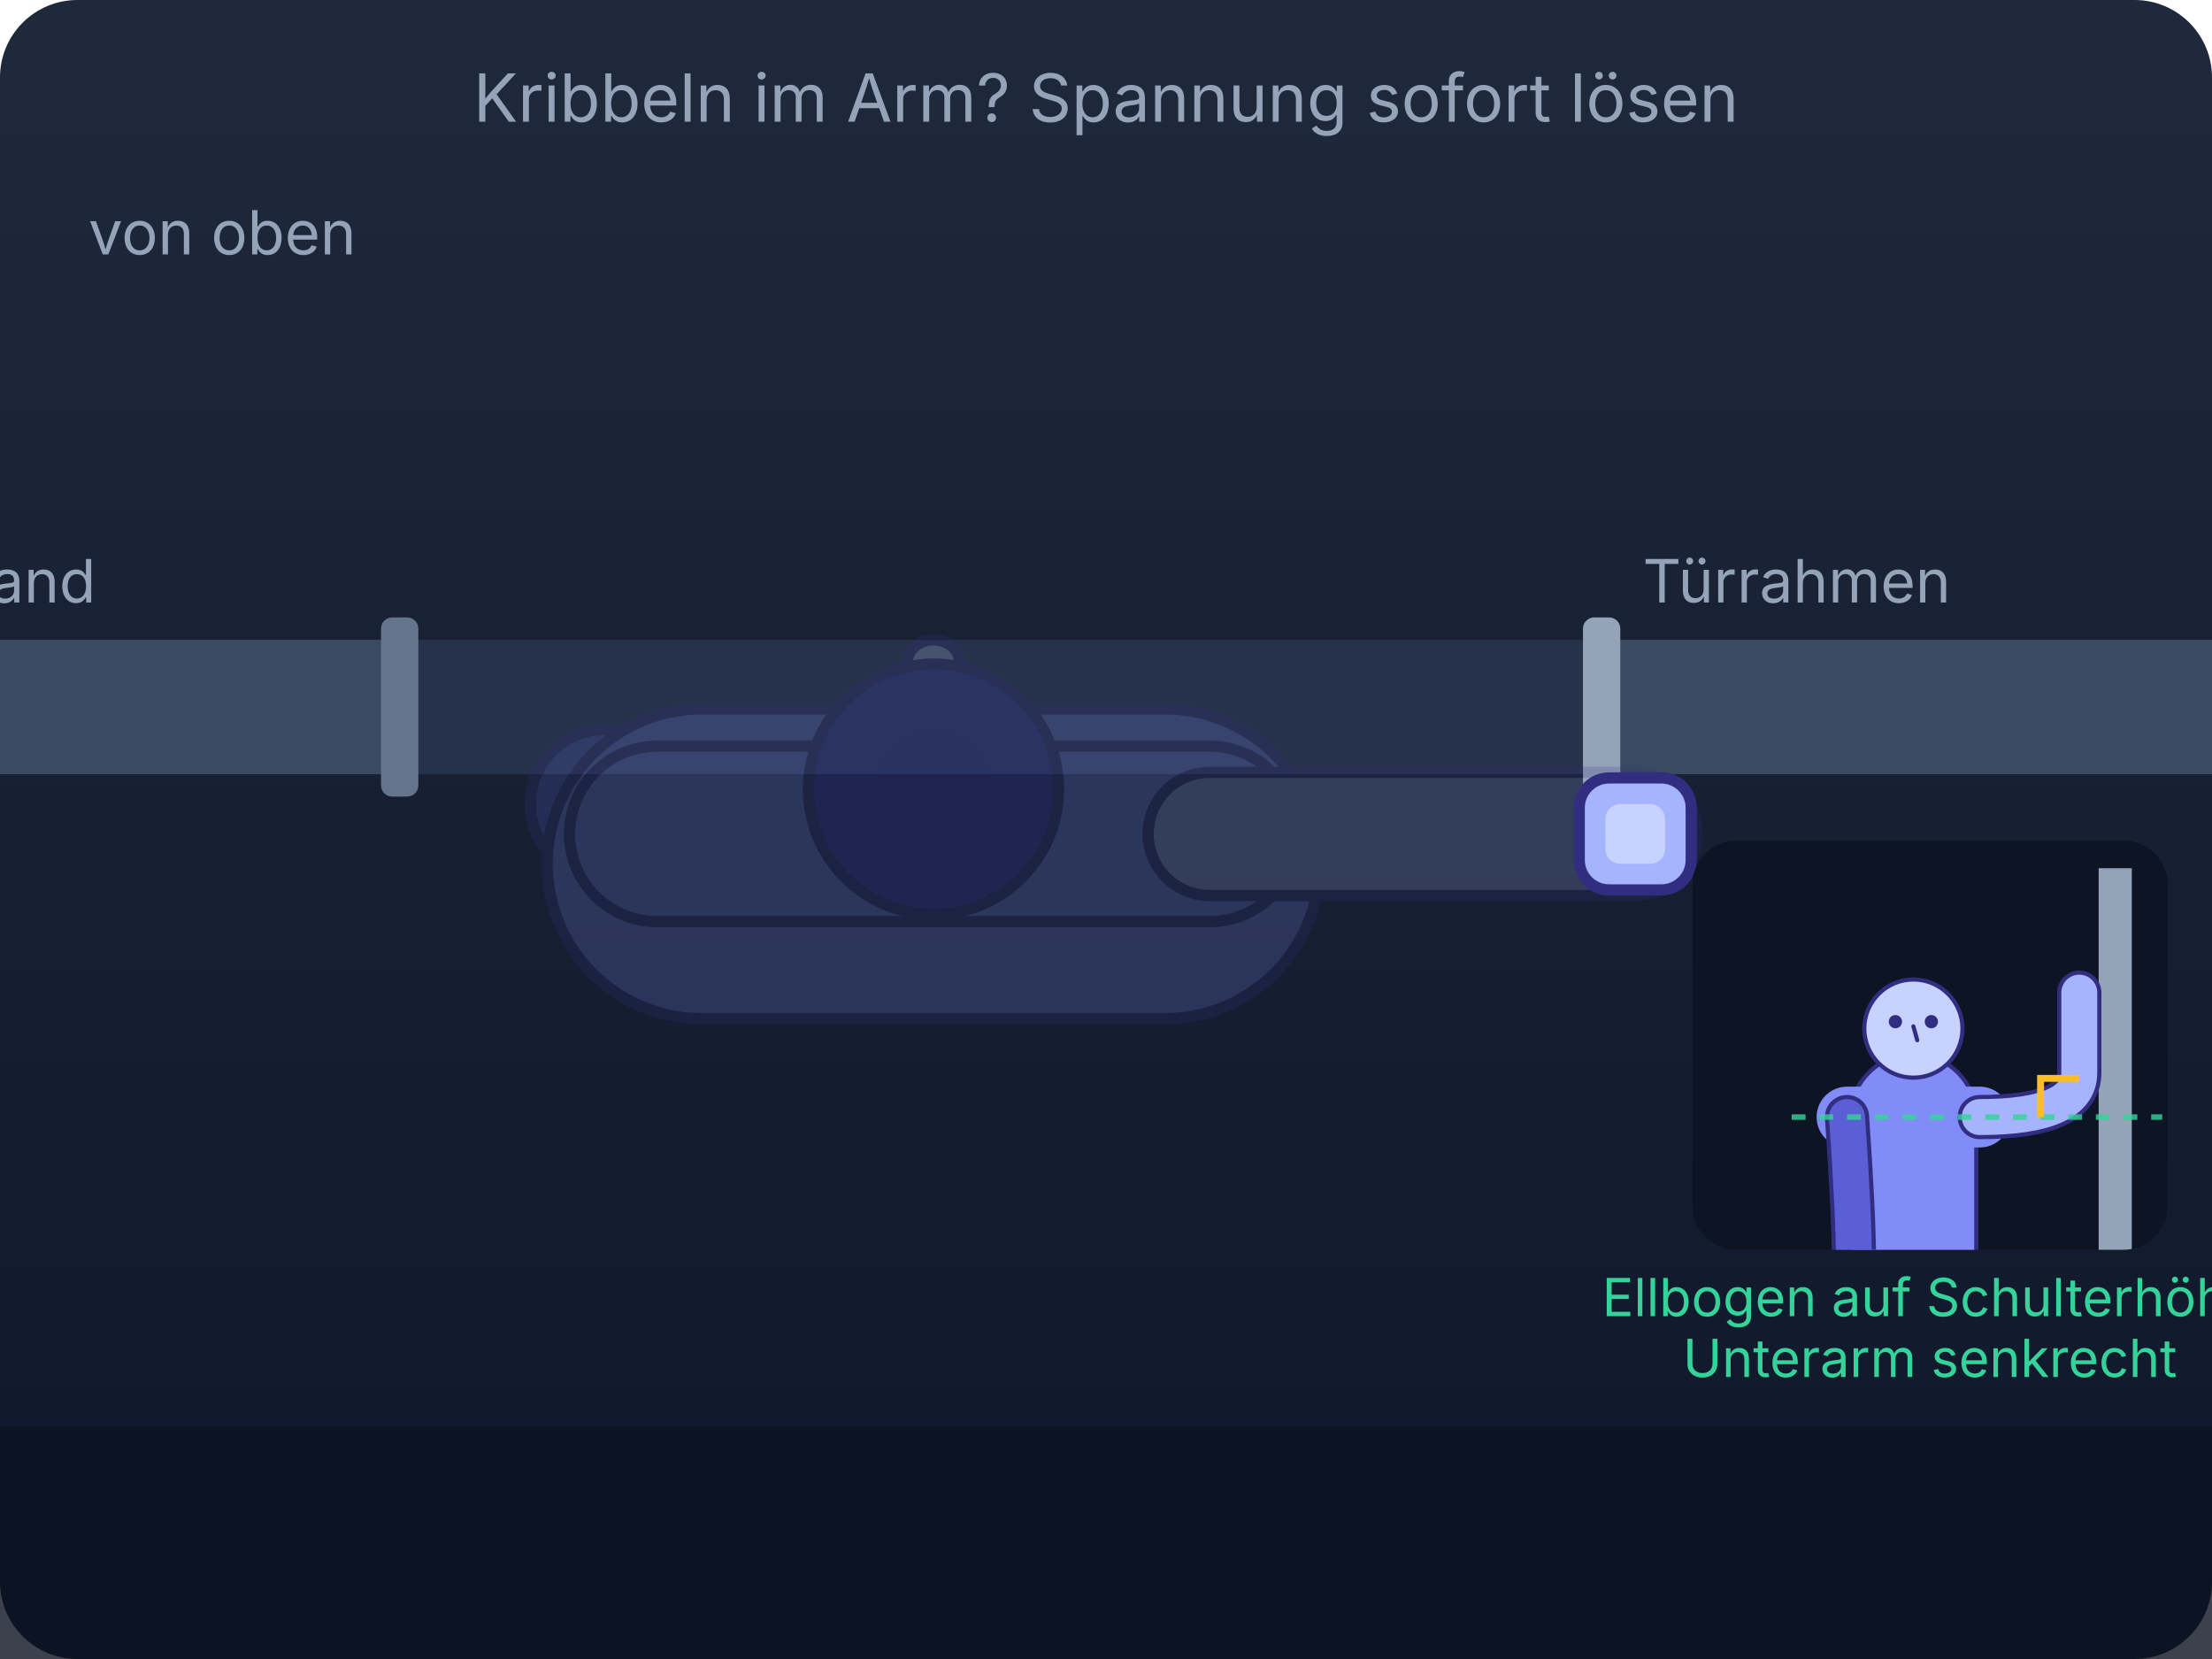
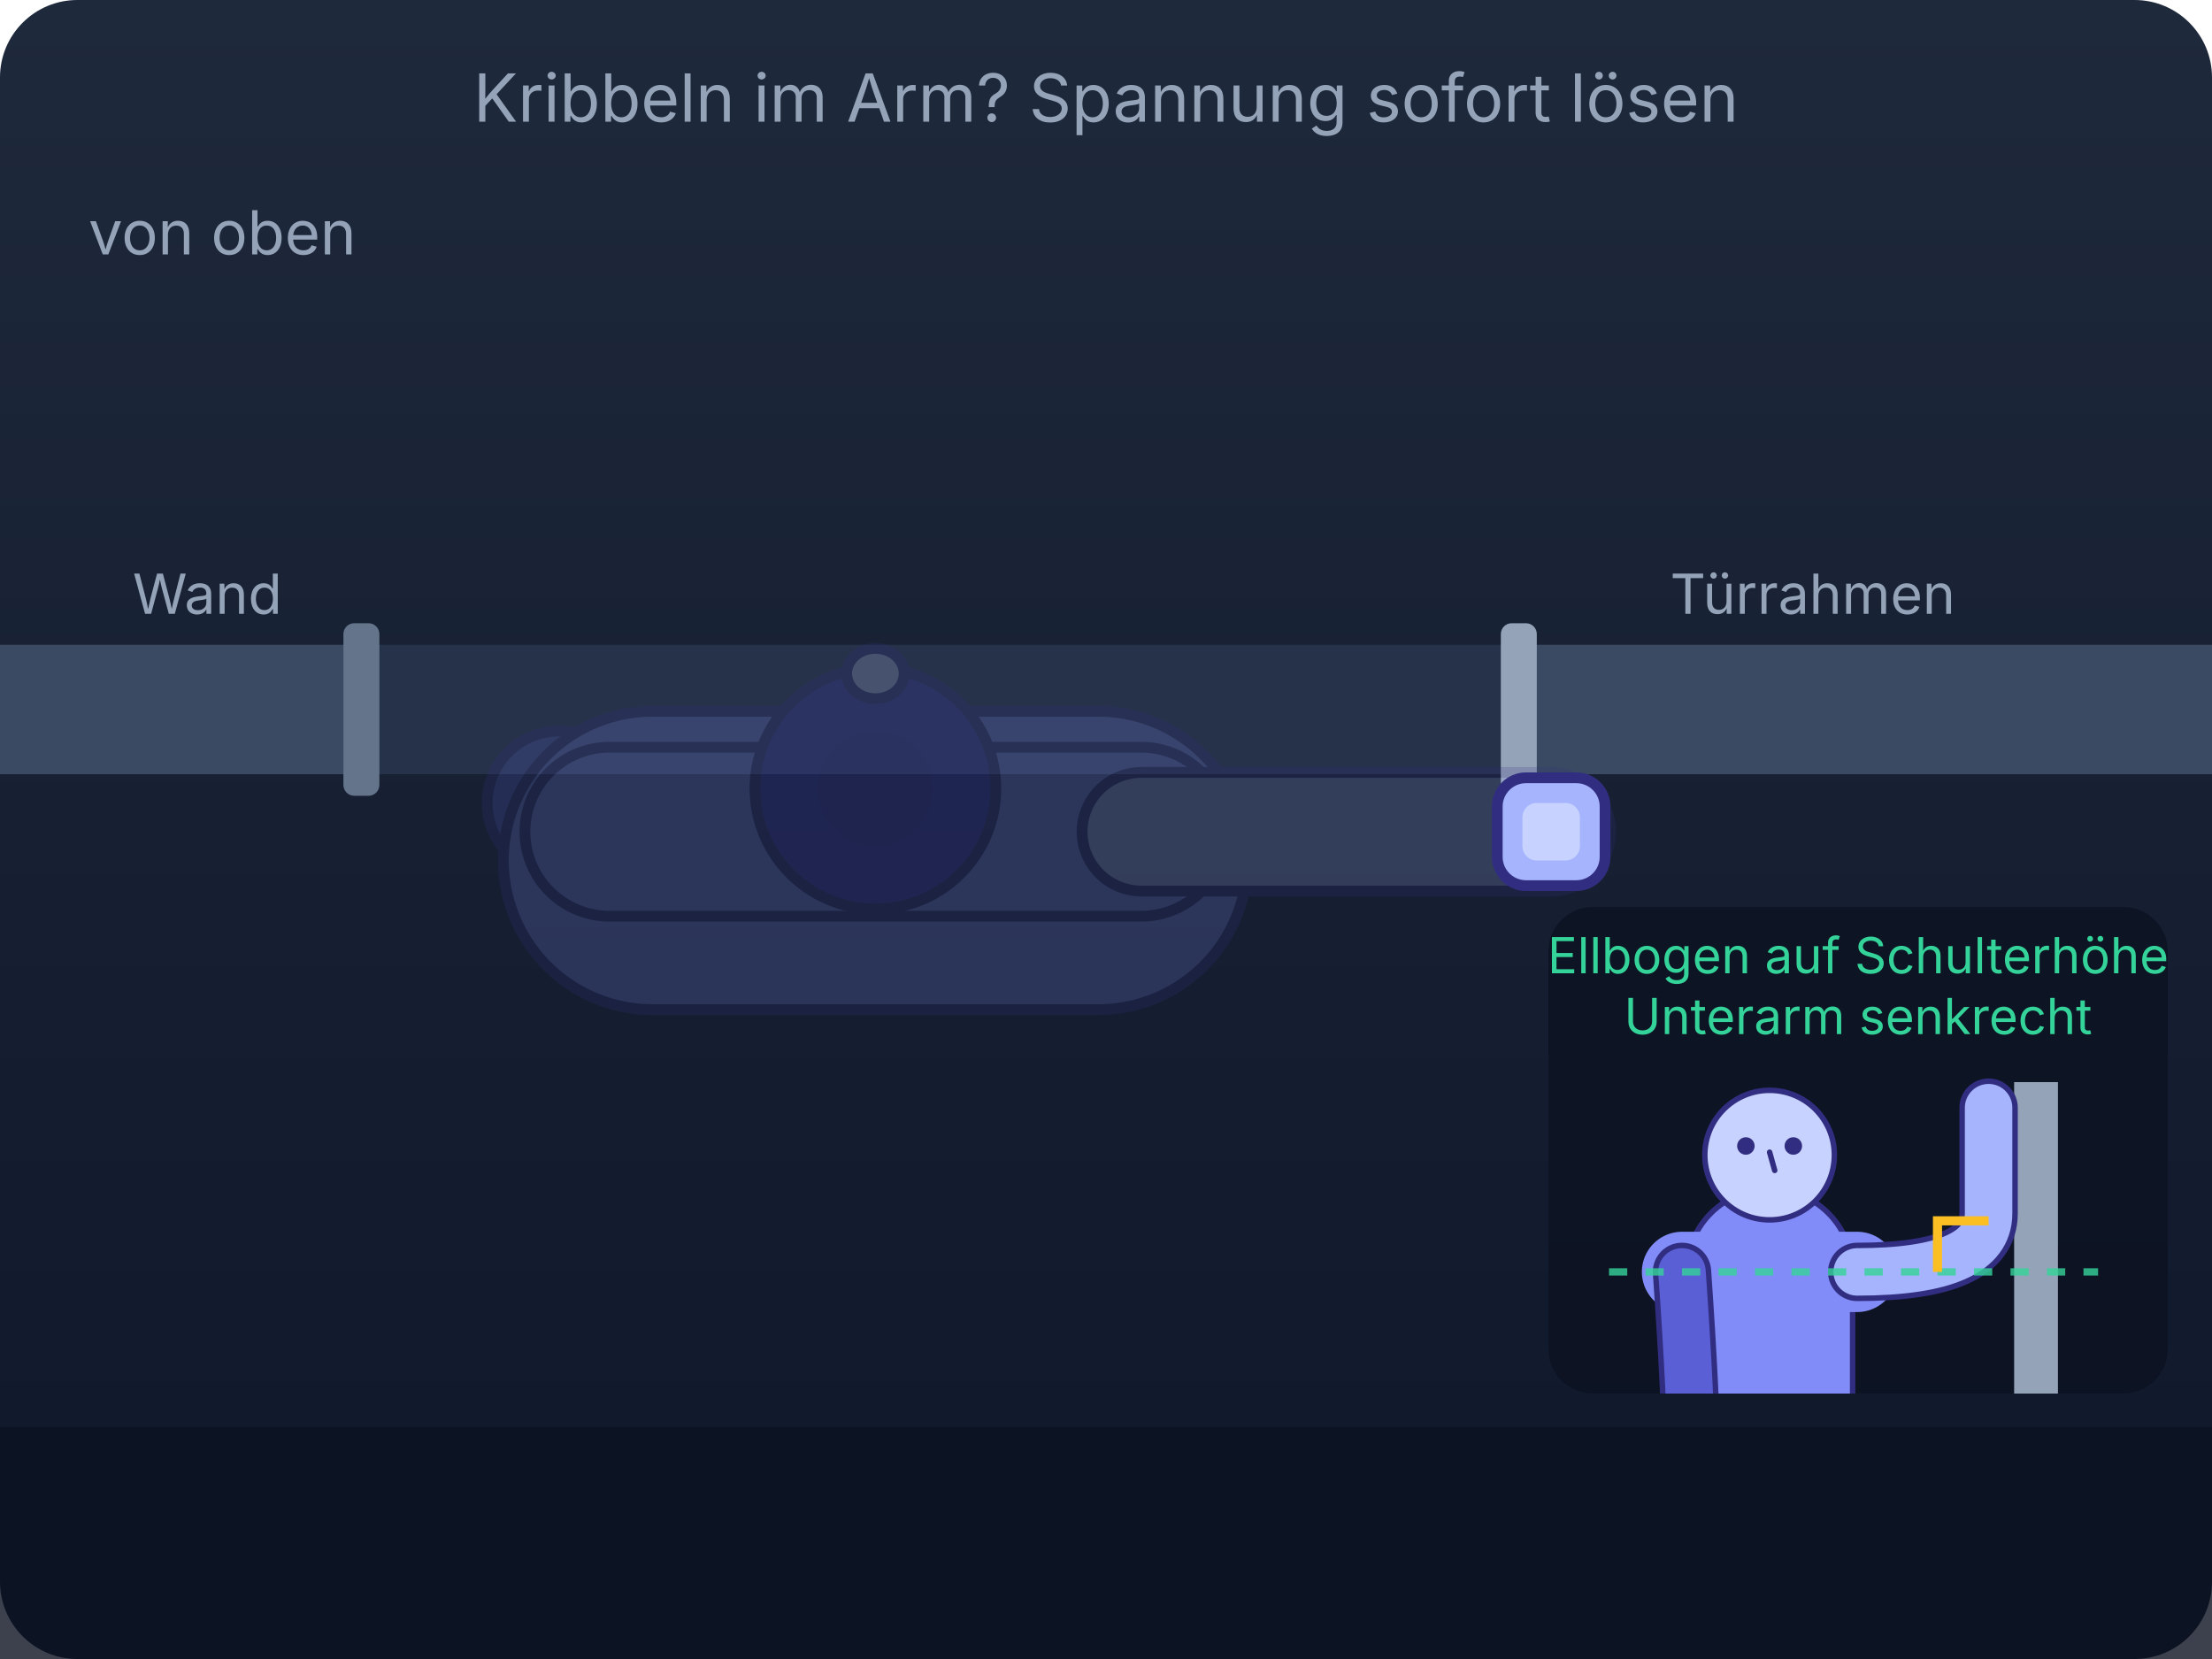
<svg xmlns="http://www.w3.org/2000/svg" width="400" height="300" viewBox="0 0 400 300" font-family="system-ui,-apple-system,sans-serif">
  <defs>
    <linearGradient id="bg" x1="0" y1="0" x2="0" y2="1">
      <stop offset="0" stop-color="#1e293b" />
      <stop offset="1" stop-color="#0f172a" />
    </linearGradient>
    <marker id="arrowhead" viewBox="0 0 10 10" refX="6" refY="5" markerWidth="4" markerHeight="4" orient="auto-start-reverse">
      <path d="M0 0L10 5L0 10Z" fill="#fbbf24" />
    </marker>
    <clipPath id="clipArm">
-       <rect x="306" y="152" width="86" height="74" rx="8" />
+       <rect x="280" y="164" width="112" height="88" rx="8" />
    </clipPath>
  </defs>
  <rect width="400" height="300" rx="14" fill="url(#bg)" />
-   <g transform="translate(185.0 140.0) scale(1.350 1.350) translate(-185.0 -140.0)">
+   <g transform="translate(170.0 140.0) scale(1.300 1.300) translate(-182.0 -140.0)">
    <rect x="104" y="122" width="156" height="18" fill="#26324a" />
    <rect x="8" y="122" width="96" height="18" fill="#3b4a63" />
    <rect x="260" y="122" width="132" height="18" fill="#3b4a63" />
    <rect x="99" y="119" width="5" height="24" rx="1.5" fill="#64748b" />
    <rect x="260" y="119" width="5" height="24" rx="1.5" fill="#94a3b8" />
-     <text x="50" y="117" font-size="8" fill="#94a3b8" text-anchor="middle" font-weight="400">Wand</text>
-     <text x="268" y="117" font-size="8" fill="#94a3b8" text-anchor="start" font-weight="400">Türrahmen</text>
    <g opacity="0.2">
      <circle r="10" fill="#5b5fd6" stroke="#312e81" stroke-width="1.5" cx="129" cy="144" />
      <path fill="none" stroke="#312e81" stroke-width="43" stroke-linecap="round" stroke-linejoin="round" d="M142.0 152.0L204.0 152.0" />
      <path fill="none" stroke="#818cf8" stroke-width="40" stroke-linecap="round" stroke-linejoin="round" d="M142.0 152.0L204.0 152.0" />
      <path fill="none" stroke="#312e81" stroke-width="25" stroke-linecap="round" stroke-linejoin="round" d="M136.0 148.0L210.0 148.0" />
      <path fill="none" stroke="#818cf8" stroke-width="22" stroke-linecap="round" stroke-linejoin="round" d="M136.0 148.0L210.0 148.0" />
      <path fill="none" stroke="#312e81" stroke-width="18" stroke-linecap="round" stroke-linejoin="round" d="M210.0 148.0L267.0 148.0" />
      <path fill="none" stroke="#a5b4fc" stroke-width="15" stroke-linecap="round" stroke-linejoin="round" d="M210.0 148.0L267.0 148.0" />
-       <ellipse rx="3.5" ry="3" fill="#c7d2fe" stroke="#312e81" stroke-width="1.5" cx="173" cy="125" />
      <circle r="17.5" fill="#312e81" cx="173" cy="142" />
      <circle r="16" fill="#4338ca" cx="173" cy="142" />
      <circle r="8" fill="#3b32b8" cx="173" cy="142" />
+       <ellipse rx="4" ry="3.5" fill="#c7d2fe" stroke="#312e81" stroke-width="1.5" cx="173" cy="126" />
    </g>
    <circle r="10" fill="#5b5fd6" stroke="#312e81" stroke-width="1.5">
      <animate attributeName="cx" values="129;129;129;129;129;129;129;129;129;129;129;129;129;129;129;129;129;129;129;129;129.1;129.2;129.3;129.6;129.9;130.4;131;131.7;132.6;133.6;134.7;135.8;137.1;138.4;139.7;140.9;142;143;143.9;144.5;144.9;144.9;145;145;145;145.1;145.2;145.3;145.4;145.5;145.7;145.8;145.9;146;146.2;146.3;146.4;146.5;146.6;146.7;146.7;146.8;146.8;146.8;146.7;146.7;146.6;146.5;146.5;146.3;146.2;146.1;146;145.9;145.7;145.6;145.5;145.4;145.3;145.2;145.1;145;145;144.9;144.9;144.9;144.9;144.9;144.9;144.9;144.9;144.9;144.7;144.1;143.1;141.8;140.3;138.7;137.1;135.6;134.1;132.8;131.7;130.8;130.2;129.7;129.3;129.1;129.1;129;129;129;129;129;129;129" dur="9.6s" repeatCount="indefinite" />
      <animate attributeName="cy" values="144;144;144;144;144;144;144;144;144;144;144;144;144;144;144;144;144;144;143.6;142.6;141.2;139.3;137.1;134.5;131.7;128.6;125.4;122;118.6;115.2;111.9;108.6;105.5;102.6;100;97.6;95.5;93.7;92.3;91.3;90.7;90.6;90.6;90.5;90.4;90.3;90.2;90;89.9;89.7;89.5;89.3;89.1;88.9;88.7;88.6;88.4;88.2;88.1;88;87.9;87.9;87.8;87.8;87.9;87.9;88;88.2;88.3;88.5;88.6;88.8;89;89.2;89.4;89.6;89.8;89.9;90.1;90.2;90.4;90.5;90.5;90.6;90.6;90.6;90.6;90.6;90.6;90.6;90.6;90.6;90.9;92;93.7;95.9;98.6;101.9;105.4;109.3;113.4;117.7;121.9;126.1;130;133.7;137;139.8;141.9;143.4;144;144;144;144;144;144" dur="9.6s" repeatCount="indefinite" />
    </circle>
    <path fill="none" stroke="#312e81" stroke-width="43" stroke-linecap="round" stroke-linejoin="round">
      <animate attributeName="d" values="M142.0 152.0L204.0 152.0;M142.0 152.0L204.0 152.0;M142.0 152.0L204.0 152.0;M142.0 152.0L204.0 152.0;M142.0 152.0L204.0 152.0;M142.0 152.0L204.0 152.0;M142.0 152.0L204.0 152.0;M142.0 152.0L204.0 152.0;M142.0 152.0L204.0 152.0;M142.0 152.0L204.0 152.0;M142.0 152.0L204.0 152.0;M142.0 152.0L204.0 152.0;M142.0 152.0L204.0 152.0;M142.0 152.0L204.0 152.0;M142.0 152.0L204.0 152.0;M142.0 152.0L204.0 152.0;M142.0 152.0L204.0 152.0;M142.0 152.0L204.0 152.0;M142.0 151.6L204.0 151.7;M142.0 150.7L204.0 151.0;M142.0 149.3L204.0 150.0;M142.0 147.5L204.0 148.6;M142.1 145.4L204.1 147.0;M142.3 143.0L204.3 145.1;M142.5 140.2L204.5 143.1;M142.9 137.3L204.8 140.9;M143.4 134.2L205.3 138.5;M144.0 131.0L205.8 136.1;M144.8 127.8L206.5 133.7;M145.6 124.6L207.3 131.3;M146.6 121.4L208.1 128.9;M147.7 118.3L209.1 126.6;M148.8 115.3L210.1 124.4;M150.0 112.6L211.2 122.3;M151.1 110.0L212.2 120.5;M152.3 107.7L213.3 118.8;M153.3 105.8L214.2 117.4;M154.2 104.1L215.1 116.1;M155.0 102.8L215.7 115.2;M155.6 101.8L216.3 114.5;M155.9 101.3L216.6 114.1;M156.0 101.1L216.6 114.0;M156.0 101.1L216.6 114.0;M156.0 101.1L216.7 114.0;M156.1 101.0L216.7 113.9;M156.2 100.9L216.8 113.8;M156.2 100.7L216.9 113.7;M156.3 100.6L216.9 113.6;M156.4 100.4L217.0 113.5;M156.5 100.3L217.1 113.4;M156.7 100.1L217.2 113.3;M156.8 99.9L217.3 113.1;M156.9 99.7L217.4 113.0;M157.0 99.5L217.6 112.9;M157.1 99.4L217.7 112.8;M157.2 99.2L217.8 112.6;M157.3 99.0L217.9 112.5;M157.4 98.9L217.9 112.4;M157.5 98.8L218.0 112.3;M157.6 98.7L218.1 112.3;M157.6 98.6L218.1 112.2;M157.7 98.5L218.2 112.2;M157.7 98.5L218.2 112.1;M157.7 98.5L218.2 112.2;M157.7 98.5L218.1 112.2;M157.6 98.6L218.1 112.2;M157.6 98.7L218.1 112.3;M157.5 98.8L218.0 112.4;M157.4 98.9L217.9 112.5;M157.3 99.1L217.8 112.6;M157.2 99.3L217.7 112.7;M157.1 99.4L217.6 112.8;M157.0 99.6L217.5 112.9;M156.8 99.8L217.4 113.1;M156.7 100.0L217.3 113.2;M156.6 100.2L217.2 113.3;M156.5 100.3L217.1 113.5;M156.4 100.5L217.0 113.6;M156.3 100.7L216.9 113.7;M156.2 100.8L216.8 113.8;M156.1 100.9L216.8 113.9;M156.1 101.0L216.7 113.9;M156.0 101.1L216.7 114.0;M156.0 101.1L216.6 114.0;M156.0 101.1L216.6 114.0;M156.0 101.1L216.6 114.0;M156.0 101.1L216.6 114.0;M156.0 101.1L216.6 114.0;M156.0 101.1L216.6 114.0;M156.0 101.1L216.6 114.0;M156.0 101.1L216.6 114.0;M156.0 101.1L216.6 114.0;M155.8 101.5L216.5 114.3;M155.2 102.4L215.9 115.0;M154.3 104.0L215.1 116.1;M153.1 106.2L214.0 117.6;M151.7 108.8L212.8 119.6;M150.3 111.8L211.5 121.8;M148.8 115.2L210.2 124.3;M147.4 119.0L208.9 127.1;M146.1 122.9L207.7 130.0;M145.0 126.9L206.7 133.0;M144.0 130.9L205.8 136.0;M143.3 134.9L205.1 139.0;M142.7 138.7L204.6 141.9;M142.4 142.2L204.3 144.6;M142.1 145.3L204.1 146.9;M142.0 148.0L204.0 148.9;M142.0 150.0L204.0 150.5;M142.0 151.4L204.0 151.5;M142.0 152.0L204.0 152.0;M142.0 152.0L204.0 152.0;M142.0 152.0L204.0 152.0;M142.0 152.0L204.0 152.0;M142.0 152.0L204.0 152.0;M142.0 152.0L204.0 152.0" dur="9.6s" repeatCount="indefinite" />
    </path>
    <path fill="none" stroke="#818cf8" stroke-width="40" stroke-linecap="round" stroke-linejoin="round">
      <animate attributeName="d" values="M142.0 152.0L204.0 152.0;M142.0 152.0L204.0 152.0;M142.0 152.0L204.0 152.0;M142.0 152.0L204.0 152.0;M142.0 152.0L204.0 152.0;M142.0 152.0L204.0 152.0;M142.0 152.0L204.0 152.0;M142.0 152.0L204.0 152.0;M142.0 152.0L204.0 152.0;M142.0 152.0L204.0 152.0;M142.0 152.0L204.0 152.0;M142.0 152.0L204.0 152.0;M142.0 152.0L204.0 152.0;M142.0 152.0L204.0 152.0;M142.0 152.0L204.0 152.0;M142.0 152.0L204.0 152.0;M142.0 152.0L204.0 152.0;M142.0 152.0L204.0 152.0;M142.0 151.6L204.0 151.7;M142.0 150.7L204.0 151.0;M142.0 149.3L204.0 150.0;M142.0 147.5L204.0 148.6;M142.1 145.4L204.1 147.0;M142.3 143.0L204.3 145.1;M142.5 140.2L204.5 143.1;M142.9 137.3L204.8 140.9;M143.4 134.2L205.3 138.5;M144.0 131.0L205.8 136.1;M144.8 127.8L206.5 133.7;M145.6 124.6L207.3 131.3;M146.6 121.4L208.1 128.9;M147.7 118.3L209.1 126.6;M148.8 115.3L210.1 124.4;M150.0 112.6L211.2 122.3;M151.1 110.0L212.2 120.5;M152.3 107.7L213.3 118.8;M153.3 105.8L214.2 117.4;M154.2 104.1L215.1 116.1;M155.0 102.8L215.7 115.2;M155.6 101.8L216.3 114.5;M155.9 101.3L216.6 114.1;M156.0 101.1L216.6 114.0;M156.0 101.1L216.6 114.0;M156.0 101.1L216.7 114.0;M156.1 101.0L216.7 113.9;M156.2 100.9L216.8 113.8;M156.2 100.7L216.9 113.7;M156.3 100.6L216.9 113.6;M156.4 100.4L217.0 113.5;M156.5 100.3L217.1 113.4;M156.7 100.1L217.2 113.3;M156.8 99.9L217.3 113.1;M156.9 99.7L217.4 113.0;M157.0 99.5L217.6 112.9;M157.1 99.4L217.7 112.8;M157.2 99.2L217.8 112.6;M157.3 99.0L217.9 112.5;M157.4 98.9L217.9 112.4;M157.5 98.8L218.0 112.3;M157.6 98.7L218.1 112.3;M157.6 98.6L218.1 112.2;M157.7 98.5L218.2 112.2;M157.7 98.5L218.2 112.1;M157.7 98.5L218.2 112.2;M157.7 98.5L218.1 112.2;M157.6 98.6L218.1 112.2;M157.6 98.7L218.1 112.3;M157.5 98.8L218.0 112.4;M157.4 98.9L217.9 112.5;M157.3 99.1L217.8 112.6;M157.2 99.3L217.7 112.7;M157.1 99.4L217.6 112.8;M157.0 99.6L217.5 112.9;M156.8 99.8L217.4 113.1;M156.7 100.0L217.3 113.2;M156.6 100.2L217.2 113.3;M156.5 100.3L217.1 113.5;M156.4 100.5L217.0 113.6;M156.3 100.7L216.9 113.7;M156.2 100.8L216.8 113.8;M156.1 100.9L216.8 113.9;M156.1 101.0L216.7 113.9;M156.0 101.1L216.7 114.0;M156.0 101.1L216.6 114.0;M156.0 101.1L216.6 114.0;M156.0 101.1L216.6 114.0;M156.0 101.1L216.6 114.0;M156.0 101.1L216.6 114.0;M156.0 101.1L216.6 114.0;M156.0 101.1L216.6 114.0;M156.0 101.1L216.6 114.0;M156.0 101.1L216.6 114.0;M155.8 101.5L216.5 114.3;M155.2 102.4L215.9 115.0;M154.3 104.0L215.1 116.1;M153.1 106.2L214.0 117.6;M151.7 108.8L212.8 119.6;M150.3 111.8L211.5 121.8;M148.8 115.2L210.2 124.3;M147.4 119.0L208.9 127.1;M146.1 122.9L207.7 130.0;M145.0 126.9L206.7 133.0;M144.0 130.9L205.8 136.0;M143.3 134.9L205.1 139.0;M142.7 138.7L204.6 141.9;M142.4 142.2L204.3 144.6;M142.1 145.3L204.1 146.9;M142.0 148.0L204.0 148.9;M142.0 150.0L204.0 150.5;M142.0 151.4L204.0 151.5;M142.0 152.0L204.0 152.0;M142.0 152.0L204.0 152.0;M142.0 152.0L204.0 152.0;M142.0 152.0L204.0 152.0;M142.0 152.0L204.0 152.0;M142.0 152.0L204.0 152.0" dur="9.6s" repeatCount="indefinite" />
    </path>
    <path fill="none" stroke="#312e81" stroke-width="25" stroke-linecap="round" stroke-linejoin="round">
      <animate attributeName="d" values="M136.0 148.0L210.0 148.0;M136.0 148.0L210.0 148.0;M136.0 148.0L210.0 148.0;M136.0 148.0L210.0 148.0;M136.0 148.0L210.0 148.0;M136.0 148.0L210.0 148.0;M136.0 148.0L210.0 148.0;M136.0 148.0L210.0 148.0;M136.0 148.0L210.0 148.0;M136.0 148.0L210.0 148.0;M136.0 148.0L210.0 148.0;M136.0 148.0L210.0 148.0;M136.0 148.0L210.0 148.0;M136.0 148.0L210.0 148.0;M136.0 148.0L210.0 148.0;M136.0 148.0L210.0 148.0;M136.0 148.0L210.0 148.0;M136.0 148.0L210.0 148.0;M136.0 147.6L210.0 147.7;M136.0 146.7L210.0 147.0;M136.0 145.3L210.0 146.0;M136.1 143.4L210.1 144.7;M136.2 141.3L210.2 143.1;M136.4 138.7L210.4 141.3;M136.7 136.0L210.7 139.4;M137.2 133.0L211.0 137.2;M137.7 129.8L211.5 135.0;M138.4 126.6L212.1 132.6;M139.2 123.3L212.8 130.3;M140.1 119.9L213.7 127.9;M141.1 116.7L214.6 125.6;M142.2 113.5L215.6 123.4;M143.4 110.5L216.6 121.3;M144.7 107.7L217.7 119.3;M145.9 105.1L218.8 117.5;M147.1 102.7L219.9 115.9;M148.2 100.7L220.9 114.5;M149.1 99.0L221.7 113.4;M149.9 97.6L222.4 112.5;M150.5 96.7L223.0 111.8;M150.9 96.1L223.3 111.4;M151.0 96.0L223.3 111.4;M151.0 95.9L223.4 111.3;M151.0 95.9L223.4 111.3;M151.1 95.8L223.4 111.2;M151.1 95.7L223.5 111.2;M151.2 95.6L223.6 111.1;M151.3 95.4L223.7 111.0;M151.4 95.3L223.7 110.9;M151.5 95.1L223.8 110.8;M151.6 94.9L223.9 110.6;M151.8 94.7L224.1 110.5;M151.9 94.5L224.2 110.4;M152.0 94.3L224.3 110.3;M152.1 94.2L224.4 110.2;M152.2 94.0L224.5 110.0;M152.4 93.8L224.6 109.9;M152.5 93.7L224.7 109.8;M152.5 93.5L224.7 109.7;M152.6 93.4L224.8 109.7;M152.7 93.4L224.9 109.6;M152.7 93.3L224.9 109.6;M152.7 93.3L224.9 109.6;M152.7 93.3L224.9 109.6;M152.7 93.3L224.9 109.6;M152.6 93.4L224.8 109.6;M152.6 93.5L224.8 109.7;M152.5 93.6L224.7 109.8;M152.4 93.7L224.6 109.9;M152.3 93.9L224.5 110.0;M152.2 94.1L224.4 110.1;M152.1 94.2L224.3 110.2;M152.0 94.4L224.2 110.3;M151.8 94.6L224.1 110.4;M151.7 94.8L224.0 110.6;M151.6 95.0L223.9 110.7;M151.5 95.2L223.8 110.8;M151.4 95.3L223.7 110.9;M151.3 95.5L223.6 111.0;M151.2 95.6L223.5 111.1;M151.1 95.7L223.5 111.2;M151.0 95.8L223.4 111.3;M151.0 95.9L223.4 111.3;M151.0 96.0L223.3 111.4;M151.0 96.0L223.3 111.4;M151.0 96.0L223.3 111.4;M151.0 96.0L223.3 111.4;M151.0 96.0L223.3 111.4;M151.0 96.0L223.3 111.4;M151.0 96.0L223.3 111.4;M151.0 96.0L223.3 111.4;M151.0 96.0L223.3 111.4;M150.7 96.3L223.2 111.6;M150.1 97.3L222.6 112.3;M149.2 98.9L221.7 113.4;M147.9 101.1L220.6 114.8;M146.5 103.8L219.4 116.7;M145.0 106.9L218.0 118.8;M143.5 110.4L216.7 121.2;M142.0 114.2L215.4 123.9;M140.6 118.2L214.1 126.7;M139.4 122.3L213.0 129.6;M138.4 126.5L212.1 132.6;M137.6 130.5L211.4 135.5;M136.9 134.4L210.8 138.2;M136.5 138.0L210.5 140.8;M136.2 141.2L210.2 143.1;M136.1 143.9L210.1 145.0;M136.0 146.0L210.0 146.5;M136.0 147.4L210.0 147.5;M136.0 148.0L210.0 148.0;M136.0 148.0L210.0 148.0;M136.0 148.0L210.0 148.0;M136.0 148.0L210.0 148.0;M136.0 148.0L210.0 148.0;M136.0 148.0L210.0 148.0" dur="9.6s" repeatCount="indefinite" />
    </path>
    <path fill="none" stroke="#818cf8" stroke-width="22" stroke-linecap="round" stroke-linejoin="round">
      <animate attributeName="d" values="M136.0 148.0L210.0 148.0;M136.0 148.0L210.0 148.0;M136.0 148.0L210.0 148.0;M136.0 148.0L210.0 148.0;M136.0 148.0L210.0 148.0;M136.0 148.0L210.0 148.0;M136.0 148.0L210.0 148.0;M136.0 148.0L210.0 148.0;M136.0 148.0L210.0 148.0;M136.0 148.0L210.0 148.0;M136.0 148.0L210.0 148.0;M136.0 148.0L210.0 148.0;M136.0 148.0L210.0 148.0;M136.0 148.0L210.0 148.0;M136.0 148.0L210.0 148.0;M136.0 148.0L210.0 148.0;M136.0 148.0L210.0 148.0;M136.0 148.0L210.0 148.0;M136.0 147.6L210.0 147.7;M136.0 146.7L210.0 147.0;M136.0 145.3L210.0 146.0;M136.1 143.4L210.1 144.7;M136.2 141.3L210.2 143.1;M136.4 138.7L210.4 141.3;M136.7 136.0L210.7 139.4;M137.2 133.0L211.0 137.2;M137.7 129.8L211.5 135.0;M138.4 126.6L212.1 132.6;M139.2 123.3L212.8 130.3;M140.1 119.9L213.7 127.9;M141.1 116.7L214.6 125.6;M142.2 113.5L215.6 123.4;M143.4 110.5L216.6 121.3;M144.7 107.7L217.7 119.3;M145.9 105.1L218.8 117.5;M147.1 102.7L219.9 115.9;M148.2 100.7L220.9 114.5;M149.1 99.0L221.7 113.4;M149.9 97.6L222.4 112.5;M150.5 96.7L223.0 111.8;M150.9 96.1L223.3 111.4;M151.0 96.0L223.3 111.4;M151.0 95.9L223.4 111.3;M151.0 95.9L223.4 111.3;M151.1 95.8L223.4 111.2;M151.1 95.7L223.5 111.2;M151.2 95.6L223.6 111.1;M151.3 95.4L223.7 111.0;M151.4 95.3L223.7 110.9;M151.5 95.1L223.8 110.8;M151.6 94.9L223.9 110.6;M151.8 94.7L224.1 110.5;M151.9 94.5L224.2 110.4;M152.0 94.3L224.3 110.3;M152.1 94.2L224.4 110.2;M152.2 94.0L224.5 110.0;M152.4 93.8L224.6 109.9;M152.5 93.7L224.7 109.8;M152.5 93.5L224.7 109.7;M152.6 93.4L224.8 109.7;M152.7 93.4L224.9 109.6;M152.7 93.3L224.9 109.6;M152.7 93.3L224.9 109.6;M152.7 93.3L224.9 109.6;M152.7 93.3L224.9 109.6;M152.6 93.4L224.8 109.6;M152.6 93.5L224.8 109.7;M152.5 93.6L224.7 109.8;M152.4 93.7L224.6 109.9;M152.3 93.9L224.5 110.0;M152.2 94.1L224.4 110.1;M152.1 94.2L224.3 110.2;M152.0 94.4L224.2 110.3;M151.8 94.6L224.1 110.4;M151.7 94.8L224.0 110.6;M151.6 95.0L223.9 110.7;M151.5 95.2L223.8 110.8;M151.4 95.3L223.7 110.9;M151.3 95.5L223.6 111.0;M151.2 95.6L223.5 111.1;M151.1 95.7L223.5 111.2;M151.0 95.8L223.4 111.3;M151.0 95.9L223.4 111.3;M151.0 96.0L223.3 111.4;M151.0 96.0L223.3 111.4;M151.0 96.0L223.3 111.4;M151.0 96.0L223.3 111.4;M151.0 96.0L223.3 111.4;M151.0 96.0L223.3 111.4;M151.0 96.0L223.3 111.4;M151.0 96.0L223.3 111.4;M151.0 96.0L223.3 111.4;M150.7 96.3L223.2 111.6;M150.1 97.3L222.6 112.3;M149.2 98.9L221.7 113.4;M147.9 101.1L220.6 114.8;M146.5 103.8L219.4 116.7;M145.0 106.9L218.0 118.8;M143.5 110.4L216.7 121.2;M142.0 114.2L215.4 123.9;M140.6 118.2L214.1 126.7;M139.4 122.3L213.0 129.6;M138.4 126.5L212.1 132.6;M137.6 130.5L211.4 135.5;M136.9 134.4L210.8 138.2;M136.5 138.0L210.5 140.8;M136.2 141.2L210.2 143.1;M136.1 143.9L210.1 145.0;M136.0 146.0L210.0 146.5;M136.0 147.4L210.0 147.5;M136.0 148.0L210.0 148.0;M136.0 148.0L210.0 148.0;M136.0 148.0L210.0 148.0;M136.0 148.0L210.0 148.0;M136.0 148.0L210.0 148.0;M136.0 148.0L210.0 148.0" dur="9.6s" repeatCount="indefinite" />
    </path>
    <path fill="none" stroke="#312e81" stroke-width="18" stroke-linecap="round" stroke-linejoin="round">
      <animate attributeName="d" values="M210.0 148.0L267.0 148.0;M210.0 148.0L267.0 148.0;M210.0 148.0L267.0 148.0;M210.0 148.0L267.0 148.0;M210.0 148.0L267.0 148.0;M210.0 148.0L267.0 148.0;M210.0 148.0L267.0 148.0;M210.0 148.0L267.0 148.0;M210.0 148.0L267.0 148.0;M210.0 148.0L267.0 148.0;M210.0 148.0L267.0 148.0;M210.0 148.0L267.0 148.0;M210.0 148.0L267.0 148.0;M210.0 148.0L267.0 148.0;M210.0 148.0L267.0 148.0;M210.0 148.0L267.0 148.0;M210.0 148.0L267.0 148.0;M210.0 148.0L267.0 148.0;M210.0 147.7L267.0 148.0;M210.0 147.0L267.0 148.0;M210.0 146.0L267.0 148.0;M210.1 144.7L267.0 148.0;M210.2 143.1L267.0 148.0;M210.4 141.3L267.0 148.0;M210.7 139.4L267.0 148.0;M211.0 137.2L267.0 148.0;M211.5 135.0L267.0 148.0;M212.1 132.6L267.0 148.0;M212.8 130.3L267.0 148.0;M213.7 127.9L267.0 148.0;M214.6 125.6L267.0 148.0;M215.6 123.4L267.0 148.0;M216.6 121.3L267.0 148.0;M217.7 119.3L267.0 148.0;M218.8 117.5L267.0 148.0;M219.9 115.9L267.0 148.0;M220.9 114.5L267.0 148.0;M221.7 113.4L267.0 148.0;M222.4 112.5L267.0 148.0;M223.0 111.8L267.0 148.0;M223.3 111.4L267.0 148.0;M223.3 111.4L267.0 148.0;M223.4 111.3L267.0 148.0;M223.4 111.3L267.0 148.0;M223.4 111.2L267.0 148.0;M223.5 111.2L267.0 148.0;M223.6 111.1L267.0 148.0;M223.7 111.0L267.0 148.0;M223.7 110.9L267.0 148.0;M223.8 110.8L267.0 148.0;M223.9 110.6L267.0 148.0;M224.1 110.5L267.0 148.0;M224.2 110.4L267.0 148.0;M224.3 110.3L267.0 148.0;M224.4 110.2L267.0 148.0;M224.5 110.0L267.0 148.0;M224.6 109.9L267.0 148.0;M224.7 109.8L267.0 148.0;M224.7 109.7L267.0 148.0;M224.8 109.7L267.0 148.0;M224.9 109.6L267.0 148.0;M224.9 109.6L267.0 148.0;M224.9 109.6L267.0 148.0;M224.9 109.6L267.0 148.0;M224.9 109.6L267.0 148.0;M224.8 109.6L267.0 148.0;M224.8 109.7L267.0 148.0;M224.7 109.8L267.0 148.0;M224.6 109.9L267.0 148.0;M224.5 110.0L267.0 148.0;M224.4 110.1L267.0 148.0;M224.3 110.2L267.0 148.0;M224.2 110.3L267.0 148.0;M224.1 110.4L267.0 148.0;M224.0 110.6L267.0 148.0;M223.9 110.7L267.0 148.0;M223.8 110.8L267.0 148.0;M223.7 110.9L267.0 148.0;M223.6 111.0L267.0 148.0;M223.5 111.1L267.0 148.0;M223.5 111.2L267.0 148.0;M223.4 111.3L267.0 148.0;M223.4 111.3L267.0 148.0;M223.3 111.4L267.0 148.0;M223.3 111.4L267.0 148.0;M223.3 111.4L267.0 148.0;M223.3 111.4L267.0 148.0;M223.3 111.4L267.0 148.0;M223.3 111.4L267.0 148.0;M223.3 111.4L267.0 148.0;M223.3 111.4L267.0 148.0;M223.3 111.4L267.0 148.0;M223.2 111.6L267.0 148.0;M222.6 112.3L267.0 148.0;M221.7 113.4L267.0 148.0;M220.6 114.8L267.0 148.0;M219.4 116.7L267.0 148.0;M218.0 118.8L267.0 148.0;M216.7 121.2L267.0 148.0;M215.4 123.9L267.0 148.0;M214.1 126.7L267.0 148.0;M213.0 129.6L267.0 148.0;M212.1 132.6L267.0 148.0;M211.4 135.5L267.0 148.0;M210.8 138.2L267.0 148.0;M210.5 140.8L267.0 148.0;M210.2 143.1L267.0 148.0;M210.1 145.0L267.0 148.0;M210.0 146.5L267.0 148.0;M210.0 147.5L267.0 148.0;M210.0 148.0L267.0 148.0;M210.0 148.0L267.0 148.0;M210.0 148.0L267.0 148.0;M210.0 148.0L267.0 148.0;M210.0 148.0L267.0 148.0;M210.0 148.0L267.0 148.0" dur="9.6s" repeatCount="indefinite" />
    </path>
    <path fill="none" stroke="#a5b4fc" stroke-width="15" stroke-linecap="round" stroke-linejoin="round">
      <animate attributeName="d" values="M210.0 148.0L267.0 148.0;M210.0 148.0L267.0 148.0;M210.0 148.0L267.0 148.0;M210.0 148.0L267.0 148.0;M210.0 148.0L267.0 148.0;M210.0 148.0L267.0 148.0;M210.0 148.0L267.0 148.0;M210.0 148.0L267.0 148.0;M210.0 148.0L267.0 148.0;M210.0 148.0L267.0 148.0;M210.0 148.0L267.0 148.0;M210.0 148.0L267.0 148.0;M210.0 148.0L267.0 148.0;M210.0 148.0L267.0 148.0;M210.0 148.0L267.0 148.0;M210.0 148.0L267.0 148.0;M210.0 148.0L267.0 148.0;M210.0 148.0L267.0 148.0;M210.0 147.7L267.0 148.0;M210.0 147.0L267.0 148.0;M210.0 146.0L267.0 148.0;M210.1 144.7L267.0 148.0;M210.2 143.1L267.0 148.0;M210.4 141.3L267.0 148.0;M210.7 139.4L267.0 148.0;M211.0 137.2L267.0 148.0;M211.5 135.0L267.0 148.0;M212.1 132.6L267.0 148.0;M212.8 130.3L267.0 148.0;M213.7 127.9L267.0 148.0;M214.6 125.6L267.0 148.0;M215.6 123.4L267.0 148.0;M216.6 121.3L267.0 148.0;M217.7 119.3L267.0 148.0;M218.8 117.5L267.0 148.0;M219.9 115.9L267.0 148.0;M220.9 114.5L267.0 148.0;M221.7 113.4L267.0 148.0;M222.4 112.5L267.0 148.0;M223.0 111.8L267.0 148.0;M223.3 111.4L267.0 148.0;M223.3 111.4L267.0 148.0;M223.4 111.3L267.0 148.0;M223.4 111.3L267.0 148.0;M223.4 111.2L267.0 148.0;M223.5 111.2L267.0 148.0;M223.6 111.1L267.0 148.0;M223.7 111.0L267.0 148.0;M223.7 110.9L267.0 148.0;M223.8 110.8L267.0 148.0;M223.9 110.6L267.0 148.0;M224.1 110.5L267.0 148.0;M224.2 110.4L267.0 148.0;M224.3 110.3L267.0 148.0;M224.4 110.2L267.0 148.0;M224.5 110.0L267.0 148.0;M224.6 109.9L267.0 148.0;M224.7 109.8L267.0 148.0;M224.7 109.7L267.0 148.0;M224.8 109.7L267.0 148.0;M224.9 109.6L267.0 148.0;M224.9 109.6L267.0 148.0;M224.9 109.6L267.0 148.0;M224.9 109.6L267.0 148.0;M224.9 109.6L267.0 148.0;M224.8 109.6L267.0 148.0;M224.8 109.7L267.0 148.0;M224.7 109.8L267.0 148.0;M224.6 109.9L267.0 148.0;M224.5 110.0L267.0 148.0;M224.4 110.1L267.0 148.0;M224.3 110.2L267.0 148.0;M224.2 110.3L267.0 148.0;M224.1 110.4L267.0 148.0;M224.0 110.6L267.0 148.0;M223.9 110.7L267.0 148.0;M223.8 110.8L267.0 148.0;M223.7 110.9L267.0 148.0;M223.6 111.0L267.0 148.0;M223.5 111.1L267.0 148.0;M223.5 111.2L267.0 148.0;M223.4 111.3L267.0 148.0;M223.4 111.3L267.0 148.0;M223.3 111.4L267.0 148.0;M223.3 111.4L267.0 148.0;M223.3 111.4L267.0 148.0;M223.3 111.4L267.0 148.0;M223.3 111.4L267.0 148.0;M223.3 111.4L267.0 148.0;M223.3 111.4L267.0 148.0;M223.3 111.4L267.0 148.0;M223.3 111.4L267.0 148.0;M223.2 111.6L267.0 148.0;M222.6 112.3L267.0 148.0;M221.7 113.4L267.0 148.0;M220.6 114.8L267.0 148.0;M219.4 116.7L267.0 148.0;M218.0 118.8L267.0 148.0;M216.7 121.2L267.0 148.0;M215.4 123.9L267.0 148.0;M214.1 126.7L267.0 148.0;M213.0 129.6L267.0 148.0;M212.1 132.6L267.0 148.0;M211.4 135.5L267.0 148.0;M210.8 138.2L267.0 148.0;M210.5 140.8L267.0 148.0;M210.2 143.1L267.0 148.0;M210.1 145.0L267.0 148.0;M210.0 146.5L267.0 148.0;M210.0 147.5L267.0 148.0;M210.0 148.0L267.0 148.0;M210.0 148.0L267.0 148.0;M210.0 148.0L267.0 148.0;M210.0 148.0L267.0 148.0;M210.0 148.0L267.0 148.0;M210.0 148.0L267.0 148.0" dur="9.6s" repeatCount="indefinite" />
    </path>
-     <ellipse rx="3.5" ry="3" fill="#c7d2fe" stroke="#312e81" stroke-width="1.5">
-       <animate attributeName="cx" values="173;173;173;173;173;173;173;173;173;173;173;173;173;173;173;173;173;173;173;173.1;173.3;173.5;173.8;174.2;174.7;175.4;176.2;177.1;178.2;179.3;180.6;182;183.4;184.8;186.2;187.6;188.8;189.9;190.8;191.5;191.8;191.9;191.9;192;192;192.1;192.2;192.3;192.4;192.6;192.7;192.8;193;193.1;193.2;193.4;193.5;193.6;193.7;193.8;193.8;193.9;193.9;193.9;193.8;193.8;193.7;193.6;193.5;193.4;193.3;193.2;193;192.9;192.8;192.6;192.5;192.4;192.3;192.2;192.1;192;192;191.9;191.9;191.9;191.9;191.9;191.9;191.9;191.9;191.9;191.7;191;189.9;188.5;186.9;185.2;183.4;181.7;180;178.5;177.2;176;175.1;174.4;173.8;173.4;173.2;173.1;173;173;173;173;173;173" dur="9.6s" repeatCount="indefinite" />
-       <animate attributeName="cy" values="125;125;125;125;125;125;125;125;125;125;125;125;125;125;125;125;125;125;124.6;123.8;122.6;121.1;119.2;117.1;114.7;112.1;109.4;106.7;103.9;101.1;98.3;95.7;93.1;90.8;88.6;86.7;85;83.6;82.5;81.7;81.3;81.2;81.1;81.1;81;80.9;80.8;80.7;80.6;80.4;80.3;80.1;80;79.8;79.7;79.6;79.4;79.3;79.2;79.1;79.1;79;79;79;79;79.1;79.2;79.2;79.4;79.5;79.6;79.8;79.9;80.1;80.2;80.4;80.5;80.6;80.8;80.9;81;81.1;81.1;81.2;81.2;81.2;81.2;81.2;81.2;81.2;81.2;81.2;81.4;82.3;83.6;85.4;87.6;90.2;93.1;96.2;99.6;103.1;106.6;110;113.3;116.4;119.1;121.5;123.3;124.5;125;125;125;125;125;125" dur="9.6s" repeatCount="indefinite" />
-     </ellipse>
    <circle r="17.5" fill="#312e81">
      <animate attributeName="cx" values="173;173;173;173;173;173;173;173;173;173;173;173;173;173;173;173;173;173;173;173;173.1;173.2;173.4;173.6;174;174.4;175;175.7;176.6;177.5;178.6;179.7;180.9;182.1;183.4;184.5;185.6;186.6;187.4;188;188.3;188.4;188.4;188.4;188.5;188.6;188.6;188.7;188.8;189;189.1;189.2;189.3;189.4;189.6;189.7;189.8;189.9;190;190;190.1;190.1;190.1;190.1;190.1;190.1;190;189.9;189.8;189.7;189.6;189.5;189.4;189.3;189.1;189;188.9;188.8;188.7;188.6;188.5;188.5;188.4;188.4;188.4;188.4;188.4;188.4;188.4;188.4;188.4;188.4;188.2;187.6;186.6;185.4;184;182.5;181;179.5;178.1;176.8;175.8;174.9;174.2;173.7;173.4;173.2;173.1;173;173;173;173;173;173;173" dur="9.6s" repeatCount="indefinite" />
      <animate attributeName="cy" values="142;142;142;142;142;142;142;142;142;142;142;142;142;142;142;142;142;142;141.6;140.8;139.6;138.1;136.2;134;131.7;129.1;126.4;123.6;120.8;118;115.2;112.5;110;107.6;105.4;103.4;101.7;100.3;99.2;98.4;97.9;97.8;97.8;97.7;97.7;97.6;97.5;97.3;97.2;97.1;96.9;96.8;96.6;96.4;96.3;96.2;96;95.9;95.8;95.7;95.6;95.6;95.6;95.6;95.6;95.7;95.7;95.8;95.9;96.1;96.2;96.4;96.5;96.7;96.8;97;97.1;97.3;97.4;97.5;97.6;97.7;97.8;97.8;97.8;97.8;97.8;97.8;97.8;97.8;97.8;97.8;98.1;98.9;100.3;102.1;104.3;106.9;109.9;113.1;116.5;120;123.5;127;130.3;133.4;136.1;138.5;140.3;141.5;142;142;142;142;142;142" dur="9.6s" repeatCount="indefinite" />
    </circle>
    <circle r="16" fill="#4338ca">
      <animate attributeName="cx" values="173;173;173;173;173;173;173;173;173;173;173;173;173;173;173;173;173;173;173;173;173.1;173.2;173.4;173.6;174;174.4;175;175.7;176.6;177.5;178.6;179.7;180.9;182.1;183.4;184.5;185.6;186.6;187.4;188;188.3;188.4;188.4;188.4;188.5;188.6;188.6;188.7;188.8;189;189.1;189.2;189.3;189.4;189.6;189.7;189.8;189.9;190;190;190.1;190.1;190.1;190.1;190.1;190.1;190;189.9;189.8;189.7;189.6;189.5;189.4;189.3;189.1;189;188.9;188.8;188.7;188.6;188.5;188.5;188.4;188.4;188.4;188.4;188.4;188.4;188.4;188.4;188.4;188.4;188.2;187.6;186.6;185.4;184;182.5;181;179.5;178.1;176.8;175.8;174.9;174.2;173.7;173.4;173.2;173.1;173;173;173;173;173;173;173" dur="9.6s" repeatCount="indefinite" />
      <animate attributeName="cy" values="142;142;142;142;142;142;142;142;142;142;142;142;142;142;142;142;142;142;141.6;140.8;139.6;138.1;136.2;134;131.7;129.1;126.4;123.6;120.8;118;115.2;112.5;110;107.6;105.4;103.4;101.7;100.3;99.2;98.4;97.9;97.8;97.8;97.7;97.7;97.6;97.5;97.3;97.2;97.1;96.9;96.8;96.6;96.4;96.3;96.2;96;95.9;95.8;95.7;95.6;95.6;95.6;95.6;95.6;95.7;95.7;95.8;95.9;96.1;96.2;96.4;96.5;96.7;96.8;97;97.1;97.3;97.4;97.5;97.6;97.7;97.8;97.8;97.8;97.8;97.8;97.8;97.8;97.8;97.8;97.8;98.1;98.9;100.3;102.1;104.3;106.9;109.9;113.1;116.5;120;123.5;127;130.3;133.4;136.1;138.5;140.3;141.5;142;142;142;142;142;142" dur="9.6s" repeatCount="indefinite" />
    </circle>
    <circle r="8" fill="#3b32b8">
      <animate attributeName="cx" values="173;173;173;173;173;173;173;173;173;173;173;173;173;173;173;173;173;173;173;173;173.1;173.2;173.4;173.6;174;174.4;175;175.7;176.6;177.5;178.6;179.7;180.9;182.1;183.4;184.5;185.6;186.6;187.4;188;188.3;188.4;188.4;188.4;188.5;188.6;188.6;188.7;188.8;189;189.1;189.2;189.3;189.4;189.6;189.7;189.8;189.9;190;190;190.1;190.1;190.1;190.1;190.1;190.1;190;189.9;189.8;189.7;189.6;189.5;189.4;189.3;189.1;189;188.9;188.8;188.7;188.6;188.5;188.5;188.4;188.4;188.4;188.4;188.4;188.4;188.4;188.4;188.4;188.4;188.2;187.6;186.6;185.4;184;182.5;181;179.5;178.1;176.8;175.8;174.9;174.2;173.7;173.4;173.2;173.1;173;173;173;173;173;173;173" dur="9.6s" repeatCount="indefinite" />
      <animate attributeName="cy" values="142;142;142;142;142;142;142;142;142;142;142;142;142;142;142;142;142;142;141.6;140.8;139.6;138.1;136.2;134;131.7;129.1;126.4;123.6;120.8;118;115.2;112.5;110;107.6;105.4;103.4;101.7;100.3;99.2;98.4;97.9;97.8;97.8;97.7;97.7;97.6;97.5;97.3;97.2;97.1;96.9;96.8;96.6;96.4;96.3;96.2;96;95.9;95.8;95.7;95.6;95.6;95.6;95.6;95.6;95.7;95.7;95.8;95.9;96.1;96.2;96.4;96.5;96.7;96.8;97;97.1;97.3;97.4;97.5;97.6;97.7;97.8;97.8;97.8;97.8;97.8;97.8;97.8;97.8;97.8;97.8;98.1;98.9;100.3;102.1;104.3;106.9;109.9;113.1;116.5;120;123.5;127;130.3;133.4;136.1;138.5;140.3;141.5;142;142;142;142;142;142" dur="9.6s" repeatCount="indefinite" />
    </circle>
+     <ellipse rx="4" ry="3.5" fill="#c7d2fe" stroke="#312e81" stroke-width="1.5">
+       <animate attributeName="cx" values="173;173;173;173;173;173;173;173;173;173;173;173;173;173;173;173;173;173;173;173.1;173.3;173.5;173.8;174.2;174.7;175.3;176.1;177;178.1;179.2;180.5;181.8;183.2;184.7;186.1;187.4;188.6;189.7;190.6;191.2;191.6;191.7;191.7;191.8;191.8;191.9;192;192.1;192.2;192.3;192.5;192.6;192.7;192.9;193;193.1;193.3;193.4;193.5;193.5;193.6;193.6;193.7;193.7;193.6;193.6;193.5;193.4;193.3;193.2;193.1;193;192.8;192.7;192.6;192.4;192.3;192.2;192.1;192;191.9;191.8;191.8;191.7;191.7;191.7;191.7;191.7;191.7;191.7;191.7;191.7;191.5;190.8;189.7;188.4;186.8;185.1;183.3;181.5;179.9;178.4;177.1;175.9;175;174.3;173.8;173.4;173.2;173.1;173;173;173;173;173;173" dur="9.6s" repeatCount="indefinite" />
+       <animate attributeName="cy" values="126;126;126;126;126;126;126;126;126;126;126;126;126;126;126;126;126;126;125.6;124.8;123.6;122.1;120.2;118.1;115.7;113.1;110.4;107.7;104.9;102.1;99.3;96.7;94.1;91.8;89.6;87.7;86;84.6;83.5;82.7;82.3;82.1;82.1;82.1;82;81.9;81.8;81.7;81.6;81.4;81.3;81.1;81;80.8;80.7;80.5;80.4;80.3;80.2;80.1;80;80;80;80;80;80.1;80.1;80.2;80.3;80.5;80.6;80.7;80.9;81;81.2;81.3;81.5;81.6;81.7;81.9;82;82;82.1;82.1;82.1;82.1;82.1;82.1;82.1;82.1;82.1;82.1;82.4;83.2;84.6;86.4;88.6;91.2;94.1;97.2;100.6;104.1;107.6;111;114.3;117.4;120.1;122.5;124.3;125.5;126;126;126;126;126;126" dur="9.6s" repeatCount="indefinite" />
+     </ellipse>
    <rect x="259.5" y="140.5" width="15" height="15" rx="4" fill="#a5b4fc" stroke="#312e81" stroke-width="1.5" />
    <rect x="263" y="144" width="8" height="8" rx="2" fill="#c7d2fe" />
    <g opacity="0">
      <animate attributeName="opacity" values="0;1;0;0" keyTimes="0;0.25;0.812;1" calcMode="discrete" dur="9.6s" repeatCount="indefinite" />
      <ellipse rx="15" ry="10" fill="#34d399" opacity="0.3">
        <animate attributeName="cx" values="193;193;193;193;193;193;193;193;193;193;193;193;193;193;193;193;193;193;193;193.1;193.1;193.3;193.4;193.7;194.1;194.6;195.2;195.9;196.8;197.7;198.8;199.9;201.1;202.4;203.6;204.8;205.8;206.8;207.6;208.2;208.5;208.6;208.6;208.6;208.7;208.8;208.8;208.9;209;209.1;209.3;209.4;209.5;209.6;209.7;209.8;209.9;210;210.1;210.2;210.3;210.3;210.3;210.3;210.3;210.2;210.2;210.1;210;209.9;209.8;209.7;209.6;209.4;209.3;209.2;209.1;209;208.9;208.8;208.7;208.7;208.6;208.6;208.6;208.6;208.6;208.6;208.6;208.6;208.6;208.6;208.4;207.8;206.8;205.6;204.2;202.7;201.2;199.7;198.3;197;195.9;195;194.3;193.8;193.4;193.2;193.1;193;193;193;193;193;193;193" dur="9.6s" repeatCount="indefinite" />
        <animate attributeName="cy" values="139;139;139;139;139;139;139;139;139;139;139;139;139;139;139;139;139;139;138.7;137.9;136.9;135.4;133.7;131.8;129.6;127.3;124.8;122.3;119.7;117.1;114.6;112.2;109.9;107.8;105.8;104;102.5;101.2;100.2;99.5;99.1;99;99;99;98.9;98.8;98.7;98.6;98.5;98.4;98.2;98.1;98;97.8;97.7;97.6;97.4;97.3;97.2;97.2;97.1;97.1;97;97;97.1;97.1;97.2;97.3;97.4;97.5;97.6;97.7;97.9;98;98.2;98.3;98.4;98.5;98.7;98.8;98.9;98.9;99;99;99;99;99;99;99;99;99;99;99.3;100;101.2;102.8;104.8;107.2;109.8;112.7;115.8;119;122.2;125.3;128.4;131.2;133.7;135.8;137.4;138.5;139;139;139;139;139;139" dur="9.6s" repeatCount="indefinite" />
        <animate attributeName="opacity" values="0.15;0.5;0.15" dur="1.6s" repeatCount="indefinite" />
      </ellipse>
    </g>
  </g>
  <g opacity="0">
    <animate attributeName="opacity" values="0;1;0;0" keyTimes="0;0.146;0.354;1" calcMode="discrete" dur="9.6s" repeatCount="indefinite" />
-     <path d="M180 236 L180 206" fill="none" stroke="#fbbf24" stroke-width="3" stroke-linecap="round" marker-end="url(#arrowhead)" />
+     <path d="M160 238 L160 208" fill="none" stroke="#fbbf24" stroke-width="3" stroke-linecap="round" marker-end="url(#arrowhead)" />
  </g>
  <g clip-path="url(#clipArm)">
-     <rect x="306" y="152" width="86" height="74" fill="#0b1220" opacity="0.8" />
-     <g transform="translate(346.0 202.0) scale(0.500 0.500) translate(-0.0 78.0)">
-       <rect x="67" y="-168" width="12" height="160" fill="#94a3b8" />
+     <rect x="280" y="164" width="112" height="88" fill="#0b1220" opacity="0.8" />
+     <g transform="translate(320.0 230.0) scale(0.660 0.660) translate(-0.0 78.0)">
+       <rect x="67" y="-130" width="12" height="120" fill="#94a3b8" />
      <g opacity="1">
        <path fill="none" stroke="#312e81" stroke-width="16" stroke-linecap="round" stroke-linejoin="round" d="M0.0 -78.0L0.0 -95.0" />
        <path fill="none" stroke="#818cf8" stroke-width="13" stroke-linecap="round" stroke-linejoin="round" d="M0.0 -78.0L0.0 -95.0" />
        <path fill="none" stroke="#312e81" stroke-width="47" stroke-linecap="round" stroke-linejoin="round" d="M0.0 0.0Q0.0 -26.0 0.0 -39.0Q0.0 -52.0 0.0 -78.0" />
        <path fill="none" stroke="#818cf8" stroke-width="44" stroke-linecap="round" stroke-linejoin="round" d="M0.0 0.0Q0.0 -26.0 0.0 -39.0Q0.0 -52.0 0.0 -78.0" />
        <path fill="none" stroke="#818cf8" stroke-width="22" stroke-linecap="round" d="M-24.0 -78.0Q0.0 -78.0 24.0 -78.0" />
        <path fill="none" stroke="#312e81" stroke-width="16" stroke-linecap="round" stroke-linejoin="round" d="M-24.0 -78.0Q-21.5 -42.1 -21.5 -26.1Q-21.5 -10.1 -21.5 2.9" />
        <path fill="none" stroke="#5b5fd6" stroke-width="13" stroke-linecap="round" stroke-linejoin="round" d="M-24.0 -78.0Q-21.5 -42.1 -21.5 -26.1Q-21.5 -10.1 -21.5 2.9" />
        <path fill="none" stroke="#312e81" stroke-width="16" stroke-linecap="round" stroke-linejoin="round" d="M24.0 -78.0Q60.0 -78.0 60.0 -94.0Q60.0 -110.0 60.0 -123.0" />
        <path fill="none" stroke="#a5b4fc" stroke-width="13" stroke-linecap="round" stroke-linejoin="round" d="M24.0 -78.0Q60.0 -78.0 60.0 -94.0Q60.0 -110.0 60.0 -123.0" />
        <circle r="18.5" fill="#312e81" cx="0" cy="-110" />
        <circle r="17" fill="#c7d2fe" cx="0" cy="-110" />
        <circle r="2.4" fill="#312e81" cx="-6.5" cy="-112.5" />
        <circle r="2.4" fill="#312e81" cx="6.5" cy="-112.5" />
        <path fill="none" stroke="#312e81" stroke-width="1.5" stroke-linecap="round" d="M0.0 -110.8L1.4 -105.8" />
      </g>
      <line x1="-44" y1="-78" x2="90" y2="-78" stroke="#34d399" stroke-width="2" stroke-dasharray="5 5" opacity="0.8" />
      <path d="M46.0 -78.0L46.0 -92.0L60.0 -92.0" fill="none" stroke="#fbbf24" stroke-width="2.5" />
    </g>
  </g>
-   <text x="349" y="238" font-size="9.5" fill="#34d399" text-anchor="middle" font-weight="400">Ellbogen auf Schulterhöhe</text>
-   <text x="349" y="249" font-size="9.5" fill="#34d399" text-anchor="middle" font-weight="400">Unterarm senkrecht</text>
+   <text x="336" y="176" font-size="9" fill="#34d399" text-anchor="middle" font-weight="400">Ellbogen auf Schulterhöhe</text>
+   <text x="336" y="187" font-size="9" fill="#34d399" text-anchor="middle" font-weight="400">Unterarm senkrecht</text>
  <rect x="0" y="258" width="400" height="42" fill="#0b1220" opacity="0.8" />
  <g opacity="0">
    <animate attributeName="opacity" values="1;0;0" keyTimes="0;0.146;1" calcMode="discrete" dur="9.6s" repeatCount="indefinite" />
    <text x="200" y="284" font-size="14" fill="#e2e8f0" font-weight="600" text-anchor="middle">Unterarm senkrecht an den Rahmen, Ellbogen 90°</text>
  </g>
  <g opacity="0">
    <animate attributeName="opacity" values="0;1;0;0" keyTimes="0;0.146;0.354;1" calcMode="discrete" dur="9.6s" repeatCount="indefinite" />
    <text x="200" y="284" font-size="15" fill="#e2e8f0" font-weight="600" text-anchor="middle">Mit dem Körper langsam vorlehnen</text>
  </g>
  <g opacity="0">
    <animate attributeName="opacity" values="0;1;0;0" keyTimes="0;0.354;0.792;1" calcMode="discrete" dur="9.6s" repeatCount="indefinite" />
    <text x="200" y="284" font-size="15" fill="#e2e8f0" font-weight="600" text-anchor="middle">Brust zieht – 30 s ruhig atmen</text>
  </g>
  <g opacity="0">
    <animate attributeName="opacity" values="0;1;0" keyTimes="0;0.792;1" calcMode="discrete" dur="9.6s" repeatCount="indefinite" />
    <text x="200" y="284" font-size="15" fill="#e2e8f0" font-weight="600" text-anchor="middle">Langsam zurück</text>
  </g>
  <g opacity="0">
    <animate attributeName="opacity" values="0;1;0;0" keyTimes="0;0.354;0.792;1" calcMode="discrete" dur="9.6s" repeatCount="indefinite" />
-     <text x="16" y="62" font-size="12" fill="#fbbf24" font-weight="500" text-anchor="start">Schulter bleibt unten</text>
+     <text x="16" y="238" font-size="12" fill="#fbbf24" font-weight="500" text-anchor="start">Schulter bleibt unten</text>
  </g>
+   <text x="24" y="111" font-size="10" fill="#94a3b8" text-anchor="start" font-weight="400">Wand</text>
+   <text x="302" y="111" font-size="10" fill="#94a3b8" text-anchor="start" font-weight="400">Türrahmen</text>
  <text x="16" y="46" font-size="11" fill="#94a3b8" text-anchor="start" font-weight="400">von oben</text>
  <text x="200" y="22" font-size="12" fill="#94a3b8" text-anchor="middle" font-weight="400">Kribbeln im Arm? Spannung sofort lösen</text>
</svg>
